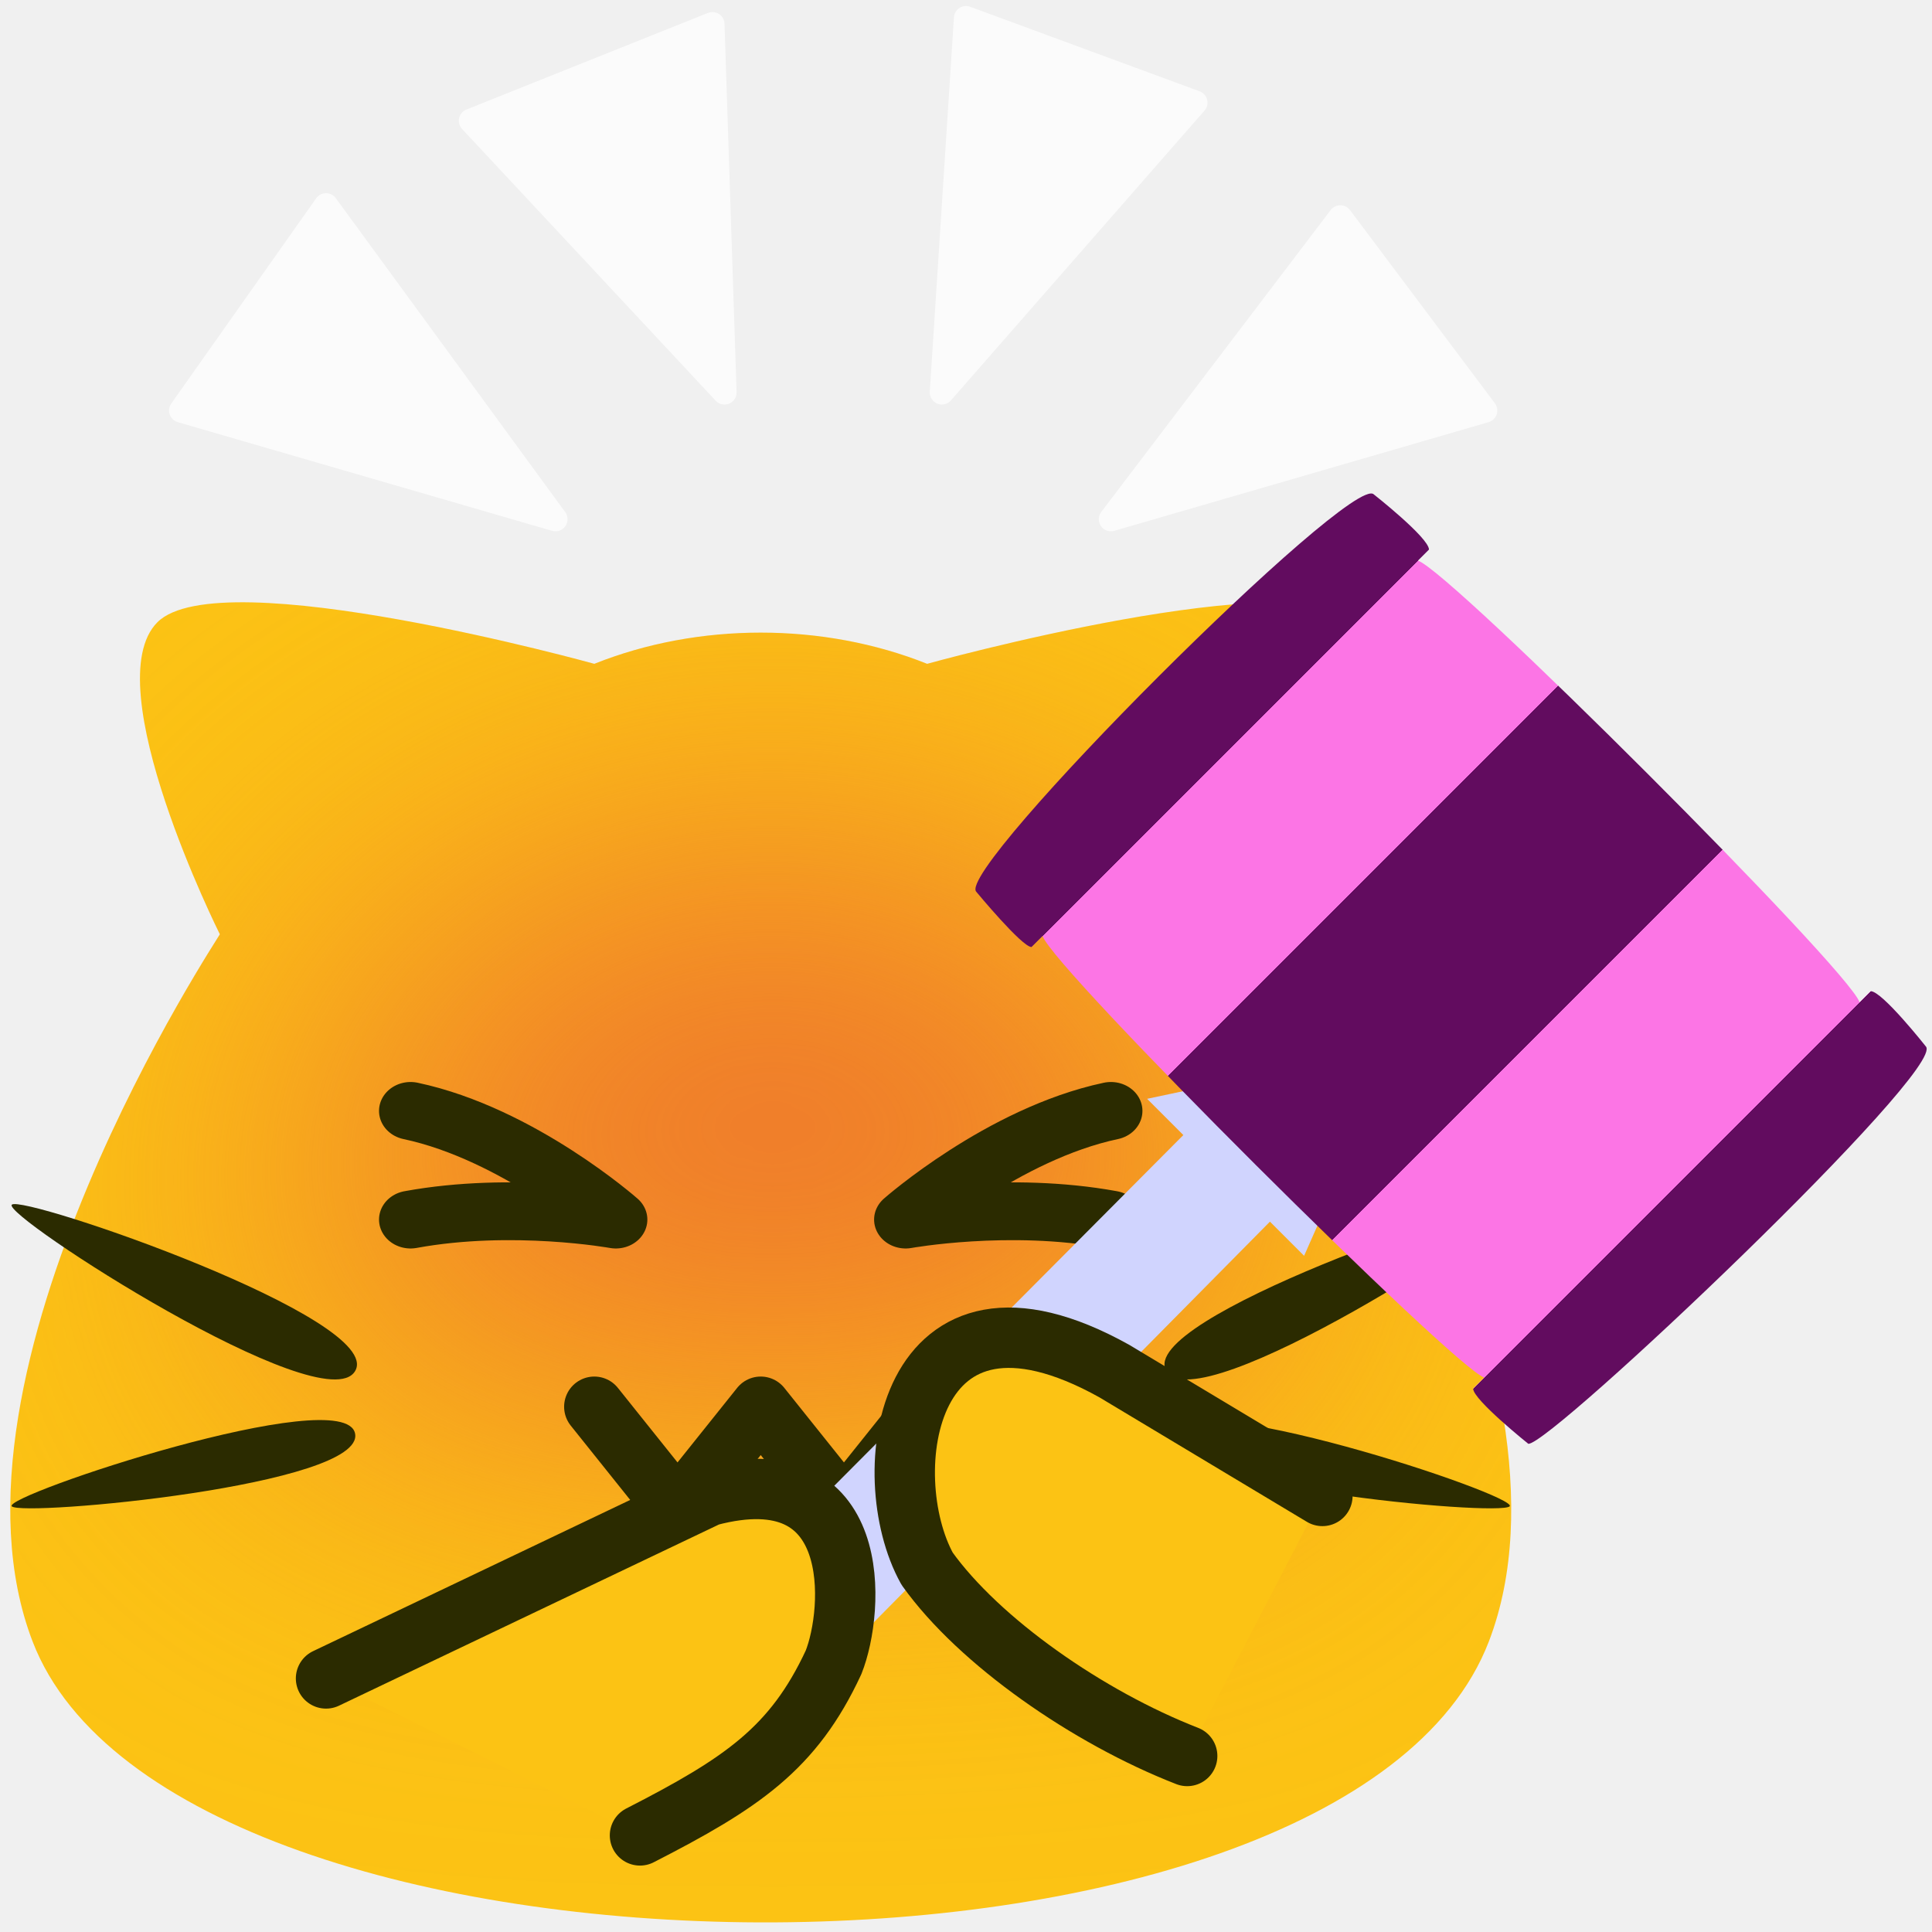
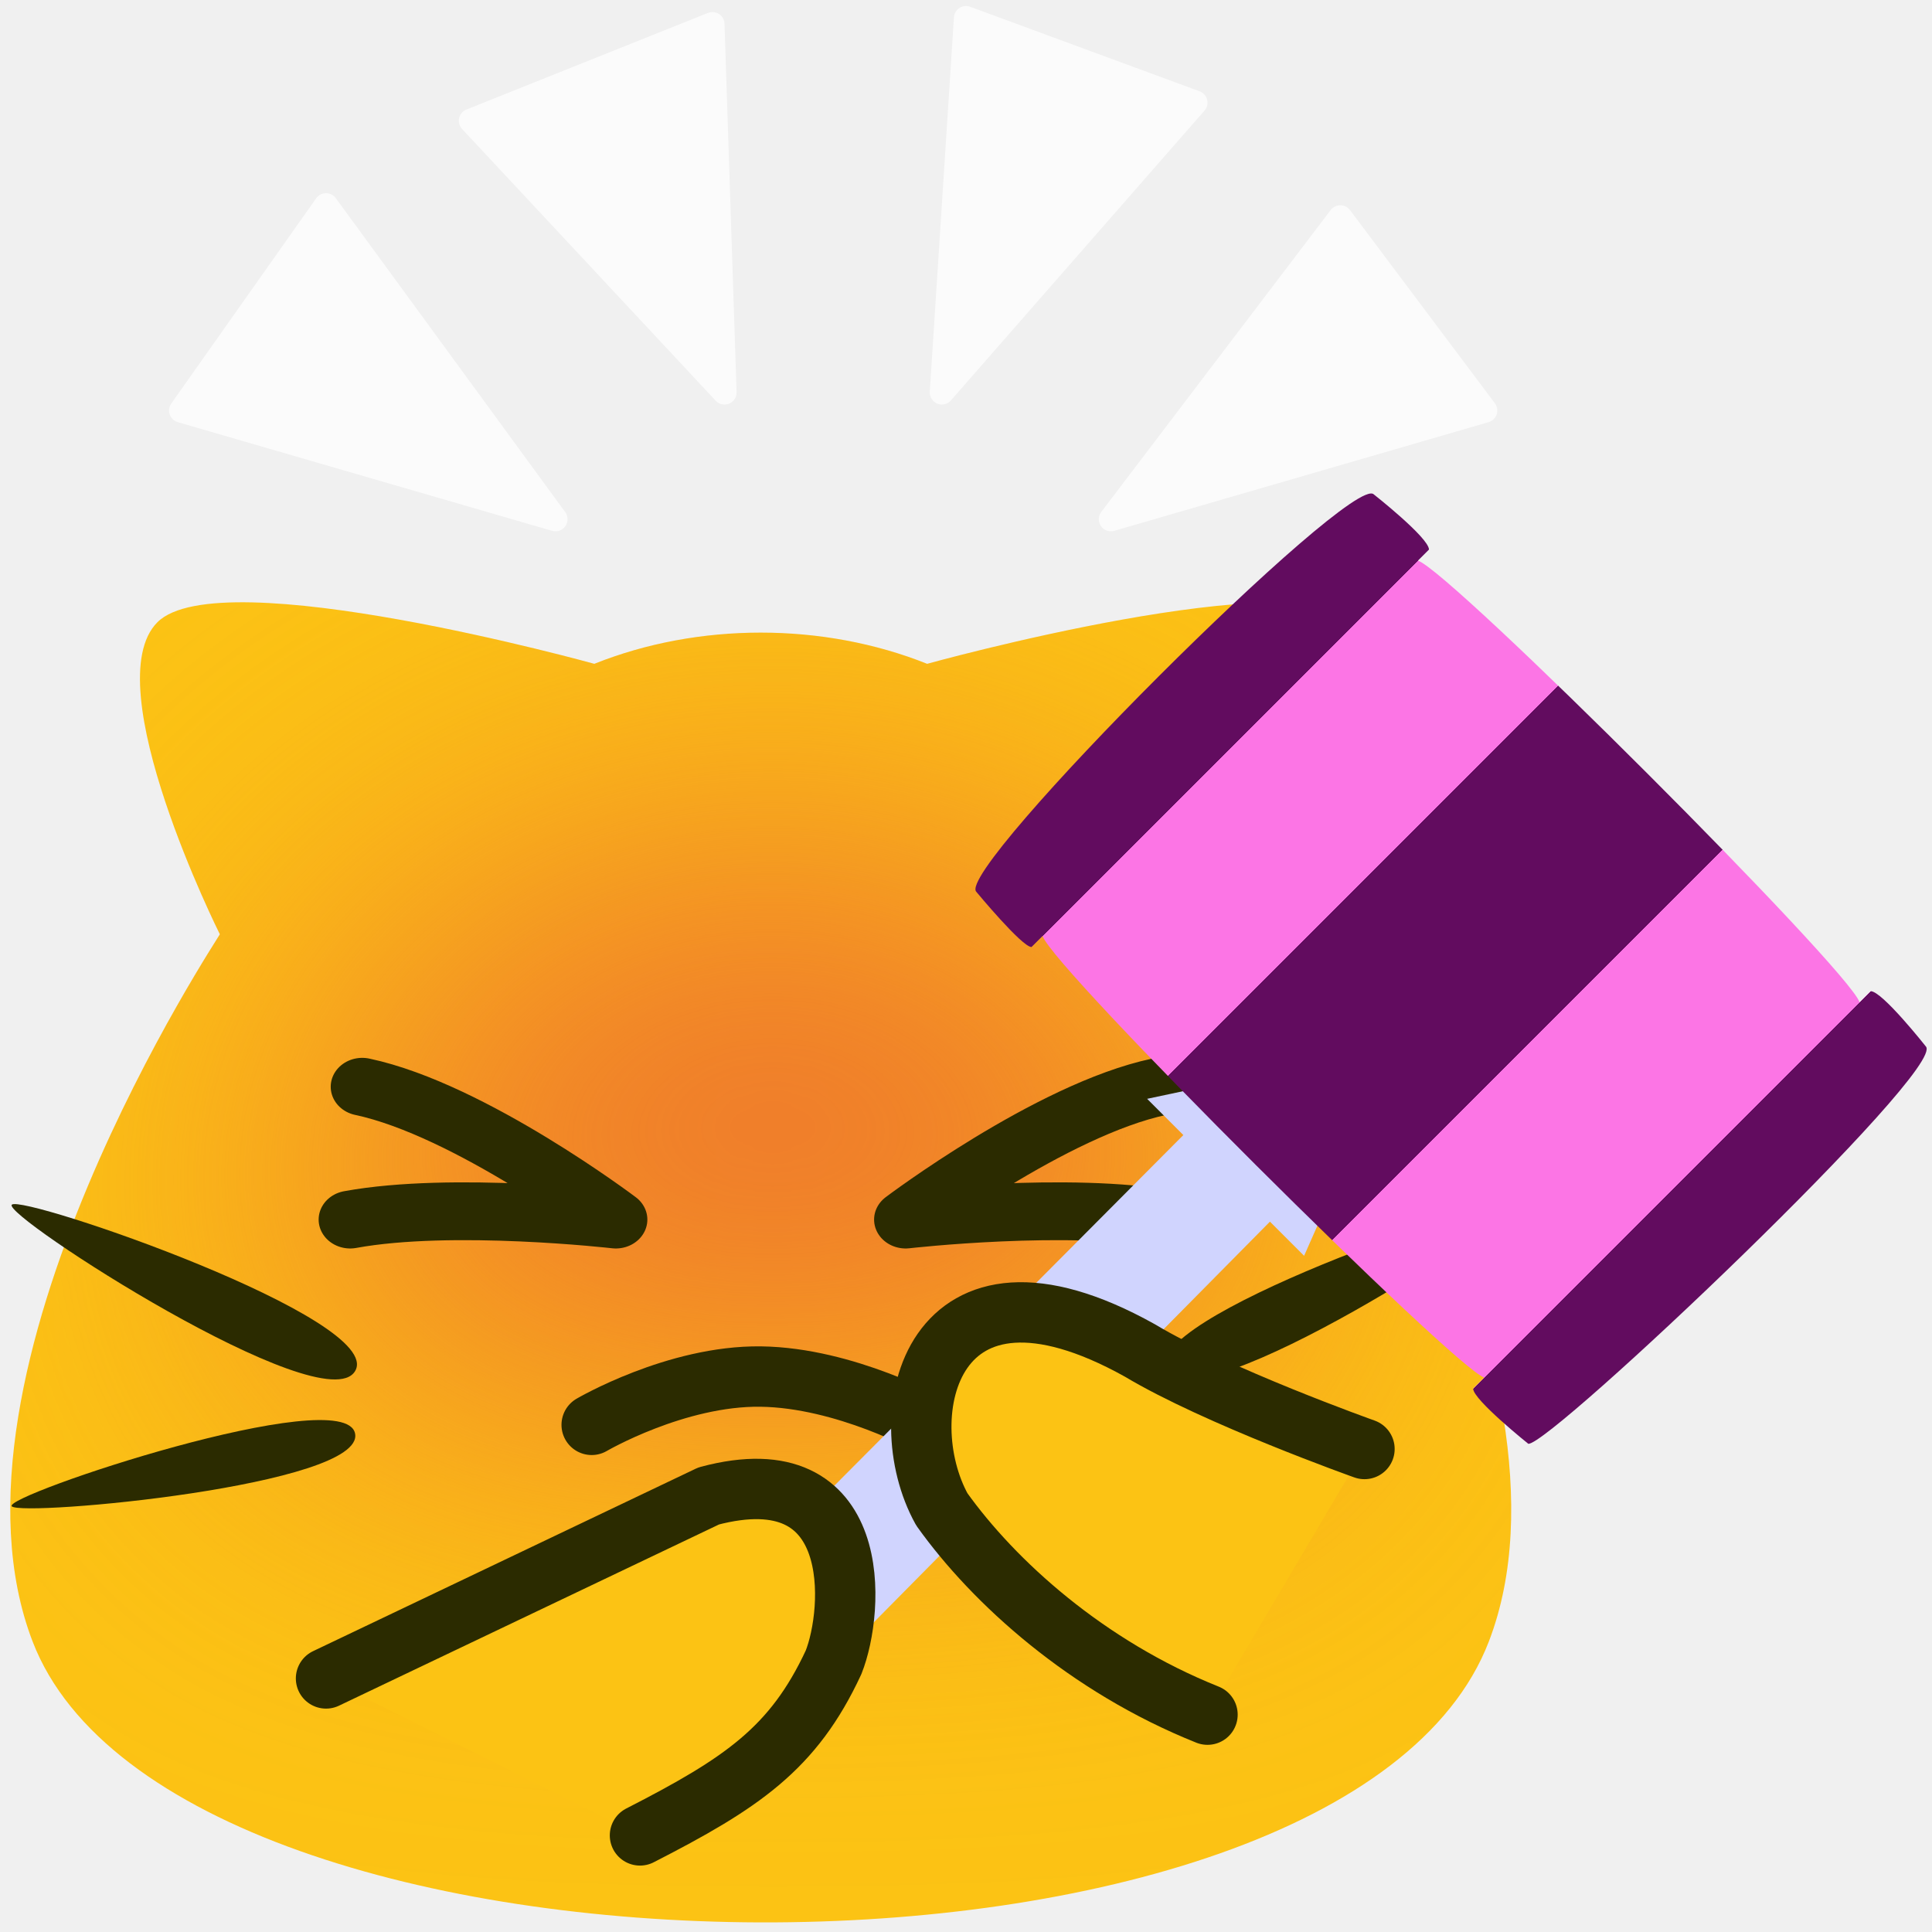
<svg xmlns="http://www.w3.org/2000/svg" xmlns:xlink="http://www.w3.org/1999/xlink" width="800.0px" height="800.0px" viewBox="0 0 800.0 800.0" version="1.1" id="SVGRoot" xml:space="preserve">
  <defs id="defs1121">
    <linearGradient id="linearGradient1042">
      <stop style="stop-color:#ed6c30;stop-opacity:1;" offset="0.702" id="stop1038" />
      <stop style="stop-color:#ed6c30;stop-opacity:0;" offset="1" id="stop1040" />
    </linearGradient>
    <linearGradient id="linearGradient15303">
      <stop style="stop-color:#000000;stop-opacity:1;" offset="0" id="stop15301" />
    </linearGradient>
    <linearGradient id="symbols_colour" gradientTransform="translate(-13.10251,-10.0769)">
      <stop style="stop-color:#66cccc;stop-opacity:1;" offset="0" id="stop14689" />
    </linearGradient>
    <linearGradient id="shaft_colour">
      <stop style="stop-color:#d0d4fe;stop-opacity:1;" offset="0" id="stop13975" />
    </linearGradient>
    <linearGradient id="linearGradient1610">
      <stop style="stop-color:#620c5f;stop-opacity:1;" offset="0.1" id="stop1606" />
      <stop style="stop-color:#fc75e5;stop-opacity:1;" offset="0.1" id="stop8585" />
      <stop style="stop-color:#fc75e5;stop-opacity:1;" offset="0.34" id="stop8587" />
      <stop style="stop-color:#620c5f;stop-opacity:1;" offset="0.34" id="stop8589" />
      <stop style="stop-color:#620c5f;stop-opacity:1" offset="0.638" id="stop8591" />
      <stop style="stop-color:#fc75e5;stop-opacity:1;" offset="0.638" id="stop8593" />
      <stop style="stop-color:#fc75e5;stop-opacity:1;" offset="0.9" id="stop8599" />
      <stop style="stop-color:#620c5f;stop-opacity:1;" offset="0.9" id="stop8583" />
    </linearGradient>
    <linearGradient id="blush_colour" gradientTransform="matrix(1.6,0,0,1.6,-200,-370)">
      <stop style="stop-color:#ed6c30;stop-opacity:1;" offset="0" id="stop4680" />
    </linearGradient>
-     <linearGradient id="contour_colour" gradientTransform="translate(-2.722735,-46.67098)">
+     <linearGradient id="contour_colour" gradientTransform="translate(9.455625,-56.64841)">
      <stop style="stop-color:#2b2b00;stop-opacity:1;" offset="0" id="stop7071" />
    </linearGradient>
-     <linearGradient id="blob_color" gradientTransform="matrix(-1.347683,0,0,1.347683,874.4288,-364.8327)">
+     <linearGradient id="blob_color" gradientTransform="matrix(-1.347683,0,0,1.347683,886.6072,-374.8101)">
      <stop style="stop-color:#fcc314;stop-opacity:1;" offset="0" id="stop5975" />
    </linearGradient>
    <linearGradient xlink:href="#blob_color" id="linearGradient5979" x1="38.738" y1="437.708" x2="761.275" y2="437.708" gradientUnits="userSpaceOnUse" gradientTransform="matrix(0.8614025,0,0,0.8614025,-29.56001,145.6653)" />
    <linearGradient xlink:href="#contour_colour" id="linearGradient5558" gradientUnits="userSpaceOnUse" gradientTransform="matrix(-1.382783,-0.3502942,0.3835372,-1.570033,779.5095,1346.311)" x1="539.43" y1="437.901" x2="660.234" y2="437.901" />
    <linearGradient xlink:href="#contour_colour" id="linearGradient15760" gradientUnits="userSpaceOnUse" gradientTransform="matrix(-1.382783,-0.3502942,0.3835372,-1.570033,1239.628,1346.311)" x1="539.43" y1="437.901" x2="660.234" y2="437.901" />
    <linearGradient xlink:href="#contour_colour" id="linearGradient15762" gradientUnits="userSpaceOnUse" gradientTransform="matrix(-1.382783,-0.3502942,0.3835372,-1.570033,1239.628,1346.311)" x1="539.43" y1="437.901" x2="660.234" y2="437.901" />
    <linearGradient xlink:href="#contour_colour" id="linearGradient5190" gradientUnits="userSpaceOnUse" gradientTransform="matrix(0.8614025,0,0,0.8614025,-29.56001,134.5708)" />
    <linearGradient xlink:href="#contour_colour" id="linearGradient777" gradientUnits="userSpaceOnUse" gradientTransform="matrix(-1.382783,-0.3502942,0.3835372,-1.570033,779.5095,1346.311)" x1="539.43" y1="437.901" x2="660.234" y2="437.901" />
    <linearGradient xlink:href="#linearGradient1610" id="linearGradient1612" x1="590" y1="190" x2="840" y2="440" gradientUnits="userSpaceOnUse" />
    <linearGradient xlink:href="#shaft_colour" id="linearGradient13979" x1="370" y1="507.5" x2="665" y2="507.5" gradientUnits="userSpaceOnUse" />
    <clipPath clipPathUnits="userSpaceOnUse" id="clipPath14362">
      <path style="display:inline;fill:url(#linearGradient14366);fill-opacity:1;stroke:none;stroke-width:1px;stroke-linecap:butt;stroke-linejoin:miter;stroke-opacity:1" d="m 616.492,679.735 c -60.341,156.886 -544.053,153.214 -602.982,0 C -29.56,567.753 91.594,386.662 91.036,386.858 c 0,0 -51.684,-103.368 -25.842,-129.21 25.842,-25.842 180.895,17.228 180.895,17.228 43.07,-17.228 94.754,-17.228 137.824,0 0,0 155.052,-43.07 180.895,-17.228 25.842,25.842 -25.842,129.21 -25.842,129.21 -0.347,0.01 120.596,180.895 77.526,292.877 z" id="path14364" />
    </clipPath>
    <linearGradient xlink:href="#blob_color" id="linearGradient14366" gradientUnits="userSpaceOnUse" gradientTransform="matrix(0.8614025,0,0,0.8614025,-29.56001,145.6653)" x1="38.738" y1="437.708" x2="761.275" y2="437.708" />
    <filter style="color-interpolation-filters:sRGB" id="filter14368" x="-0.529" y="-0.661" width="2.058" height="2.323">
      <feGaussianBlur stdDeviation="88.2" id="feGaussianBlur14370" />
    </filter>
    <linearGradient xlink:href="#linearGradient1042" id="linearGradient2298" x1="300" y1="400" x2="300" y2="600" gradientUnits="userSpaceOnUse" />
  </defs>
  <path style="display:inline;fill:url(#linearGradient5979);fill-opacity:1;stroke:none;stroke-width:1px;stroke-linecap:butt;stroke-linejoin:miter;stroke-opacity:1" d="m 616.492,679.735 c -60.341,156.886 -544.053,153.214 -602.982,0 C -29.56,567.753 91.594,386.662 91.036,386.858 c 0,0 -51.684,-103.368 -25.842,-129.21 25.842,-25.842 180.895,17.228 180.895,17.228 43.07,-17.228 94.754,-17.228 137.824,0 0,0 155.052,-43.07 180.895,-17.228 25.842,25.842 -25.842,129.21 -25.842,129.21 -0.347,0.01 120.596,180.895 77.526,292.877 z" id="blobcat_body" />
  <ellipse style="display:inline;opacity:1;fill:url(#linearGradient2298);fill-opacity:1;stroke:none;stroke-width:25;stroke-linecap:round;stroke-linejoin:round;stroke-dasharray:none;filter:url(#filter14368)" id="path14334" clip-path="url(#clipPath14362)" ry="160" rx="200" cy="510" cx="320" />
-   <path style="fill:none;stroke:url(#linearGradient5190);stroke-width:25;stroke-linecap:round;stroke-linejoin:round;stroke-miterlimit:4;stroke-dasharray:none;stroke-opacity:1" d="m 246.089,582.5 34.456,43.07 34.456,-43.07 34.456,43.07 34.456,-43.07" id="mouth" />
-   <g id="whiskers" transform="matrix(0.8614025,0,0,0.8614025,-29.56001,145.6653)" style="stroke-width:1.161">
-     <path style="fill:url(#linearGradient15760);fill-opacity:1;stroke:none;stroke-width:1.763px;stroke-linecap:butt;stroke-linejoin:miter;stroke-opacity:1" d="m 760,555 c 5,-5 -160,-60 -165,-35 -5,25 160,40 165,35 z" id="whisker_right_bottom" />
-     <path style="fill:url(#linearGradient15762);fill-opacity:1;stroke:none;stroke-width:1.763px;stroke-linecap:butt;stroke-linejoin:miter;stroke-opacity:1" d="m 760,410 c -5,-5 -180,55 -165,80 15,25 170,-75 165,-80 z" id="whisker_right_top" />
+   <path style="fill:none;stroke:url(#linearGradient5190);stroke-width:25;stroke-linecap:round;stroke-linejoin:round;stroke-miterlimit:4;stroke-dasharray:none;stroke-opacity:1" d="m 245,590 c 0,0 34.948,-20.458 70,-20 35.052,0.458 70.244,20.108 70,20" id="mouth" />
+   <g id="whiskers" transform="matrix(0.8614025,0,0,0.8614025,-29.56001,145.6653)" style="display:inline;stroke-width:1.161">
+     <path style="display:none;fill:url(#linearGradient15760);fill-opacity:1;stroke:none;stroke-width:1.763px;stroke-linecap:butt;stroke-linejoin:miter;stroke-opacity:1" d="m 760,555 c 5,-5 -160,-60 -165,-35 -5,25 160,40 165,35 z" id="whisker_right_bottom" />
+     <path style="display:inline;fill:url(#linearGradient15762);fill-opacity:1;stroke:none;stroke-width:1.763px;stroke-linecap:butt;stroke-linejoin:miter;stroke-opacity:1" d="m 760,410 c -5,-5 -180,55 -165,80 15,25 170,-75 165,-80 z" id="whisker_right_top" />
    <path style="fill:url(#linearGradient777);fill-opacity:1;stroke:none;stroke-width:1.763px;stroke-linecap:butt;stroke-linejoin:miter;stroke-opacity:1" d="m 40,555 c -5,-5 160,-60 165,-35 5,25 -160,40 -165,35 z" id="whisker_left_bottom" />
    <path style="fill:url(#linearGradient5558);fill-opacity:1;stroke:none;stroke-width:1.762;stroke-linecap:butt;stroke-linejoin:miter;stroke-dasharray:none;stroke-opacity:1" d="m 40,410 c 5,-5 180,55 165,80 C 190,515 35,415 40,410 Z" id="whisker_left_top" />
  </g>
  <g id="eyes-6" style="display:inline;stroke-width:1.235" transform="matrix(0.8459782,0,0,0.7753527,-23.39157,186.4892)">
-     <path style="opacity:1;fill:none;fill-opacity:1;stroke:url(#contour_colour);stroke-width:30.868;stroke-linecap:round;stroke-linejoin:round;stroke-dasharray:none;stroke-opacity:1" d="m 571.4,410.795 c -50,-10 -100.475,0 -100.475,0 0,0 47.647,-45.816 100.475,-58.038" id="eye_right-2" />
-     <path style="opacity:1;fill:none;fill-opacity:1;stroke:url(#contour_colour);stroke-width:30.868;stroke-linecap:round;stroke-linejoin:round;stroke-dasharray:none;stroke-opacity:1" d="m 228.601,410.795 c 50,-10 100.475,0 100.475,0 0,0 -47.647,-45.816 -100.475,-58.038" id="eye_left" />
+     <path style="opacity:1;fill:none;fill-opacity:1;stroke:url(#contour_colour);stroke-width:30.868;stroke-linecap:round;stroke-linejoin:round;stroke-dasharray:none;stroke-opacity:1" d="m 600.951,410.795 c -50,-10 -130.027,0 -130.027,0 0,0 71.288,-58.714 124.117,-70.935" id="eye_right-2" />
+     <path style="opacity:1;fill:none;fill-opacity:1;stroke:url(#contour_colour);stroke-width:30.868;stroke-linecap:round;stroke-linejoin:round;stroke-dasharray:none;stroke-opacity:1" d="m 199.05,410.795 c 50,-10 130.027,0 130.027,0 0,0 -71.288,-58.714 -124.117,-70.935" id="eye_left" />
  </g>
  <g id="layer1" style="display:inline;stroke-width:1.094" transform="matrix(0.9142991,0,0,0.9142991,-62.01221,122.4243)">
    <path style="display:inline;fill:url(#linearGradient13979);fill-opacity:1;stroke:none;stroke-width:1.094px;stroke-linecap:butt;stroke-linejoin:miter;stroke-opacity:1" d="M 587.348,363.749 605,360 665,420 658.441,434.842 642.973,419.373 410,655 370,615 603.754,380.155 Z" id="path13587" />
    <path style="display:inline;opacity:1;fill:url(#linearGradient1612);fill-opacity:1;stroke:none;stroke-width:1.094px;stroke-linecap:butt;stroke-linejoin:miter;stroke-opacity:1" d="M 690,90 C 680,80 500,260 510,270 c 0,0 20.694,25.032 25,25 l 5,-5 c 5,15 185.935,194.983 200,200 l -5,5 c 0,5 25,25 25,25 10.181,0.563 190,-170 180,-180 0,0 -19.854,-25.156 -25,-25 l -5,5 C 905,305 725,125 710,120 l 5,-5 c -0.053,-5.379 -25,-25 -25,-25 z" id="path930" />
  </g>
  <g id="layer2" style="display:inline;stroke-width:1.161" transform="matrix(0.8614025,0,0,0.8614025,0.58908,111.2092)">
    <path style="display:inline;fill:url(#blob_color);stroke:url(#contour_colour);stroke-width:29.022;stroke-linecap:round;stroke-linejoin:round;stroke-dasharray:none;stroke-opacity:1" d="M 156.037,677.721 340,590 c 75,-20 70,55 60,80 -19.271,41.472 -44.132,58.113 -93.046,83.18" id="path13857" />
-     <path style="display:inline;fill:url(#blob_color);stroke:url(#contour_colour);stroke-width:29.022;stroke-linecap:round;stroke-linejoin:round;stroke-dasharray:none;stroke-opacity:1" d="M 570,715 C 522.355,696.444 470,660 445,625 420,580 434.055,473.707 535,530 l 100,60" id="path13860" />
+     <path style="display:inline;fill:url(#blob_color);stroke:url(#contour_colour);stroke-width:29.022;stroke-linecap:round;stroke-linejoin:round;stroke-dasharray:none;stroke-opacity:1" d="M 579.765,695.135 C 521.72,671.917 477.066,631.458 452.066,596.458 c -25,-45 -5.833,-132.729 95.112,-76.436 36.903,22.112 108.045,47.413 108.045,47.413" id="path13860" />
  </g>
  <g id="g3070" style="opacity:0.75;fill:#ffffff;fill-opacity:1;stroke:#ffffff;stroke-width:10;stroke-linejoin:round;stroke-dasharray:none;stroke-opacity:1">
    <path style="fill:#ffffff;fill-opacity:1;stroke:#ffffff;stroke-width:10;stroke-linecap:butt;stroke-linejoin:round;stroke-dasharray:none;stroke-opacity:1" d="m 460,215 95,-125 60,80 z" id="path3076" />
    <path style="fill:#ffffff;fill-opacity:1;stroke:#ffffff;stroke-width:10;stroke-linecap:butt;stroke-linejoin:round;stroke-dasharray:none;stroke-opacity:1" d="m 495,42.5 -105,120 10,-155 z" id="path3072" />
    <path style="fill:#ffffff;fill-opacity:1;stroke:#ffffff;stroke-width:10;stroke-linecap:butt;stroke-linejoin:round;stroke-dasharray:none;stroke-opacity:1" d="M 300,162.5 195,50 295,10 Z" id="path3074" />
    <path style="fill:#ffffff;fill-opacity:1;stroke:#ffffff;stroke-width:10;stroke-linecap:butt;stroke-linejoin:round;stroke-dasharray:none;stroke-opacity:1" d="M 230,215 75,170 135,85 Z" id="path3067" />
  </g>
</svg>
